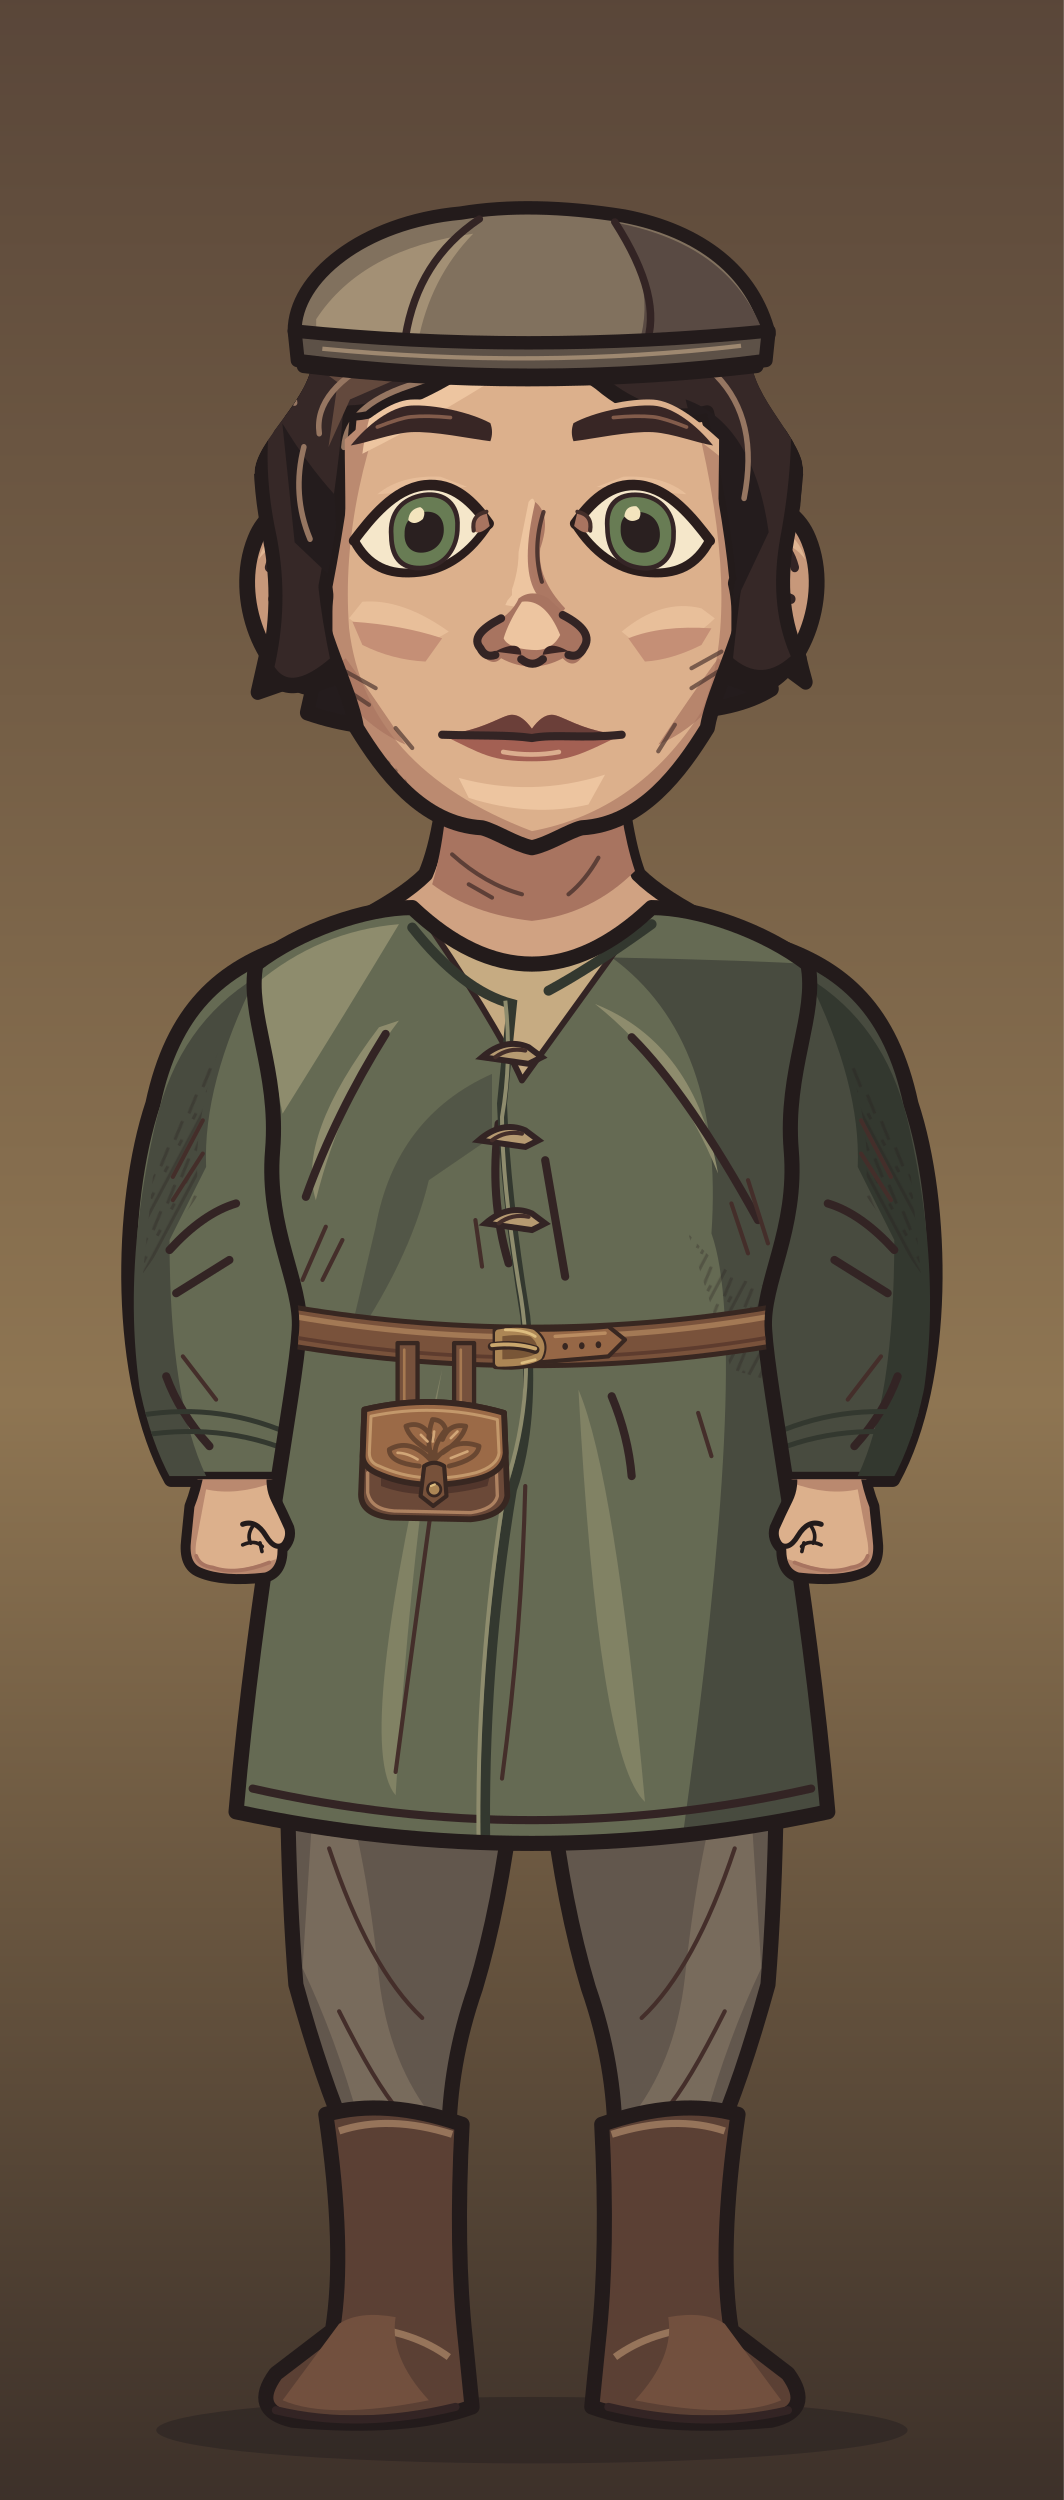
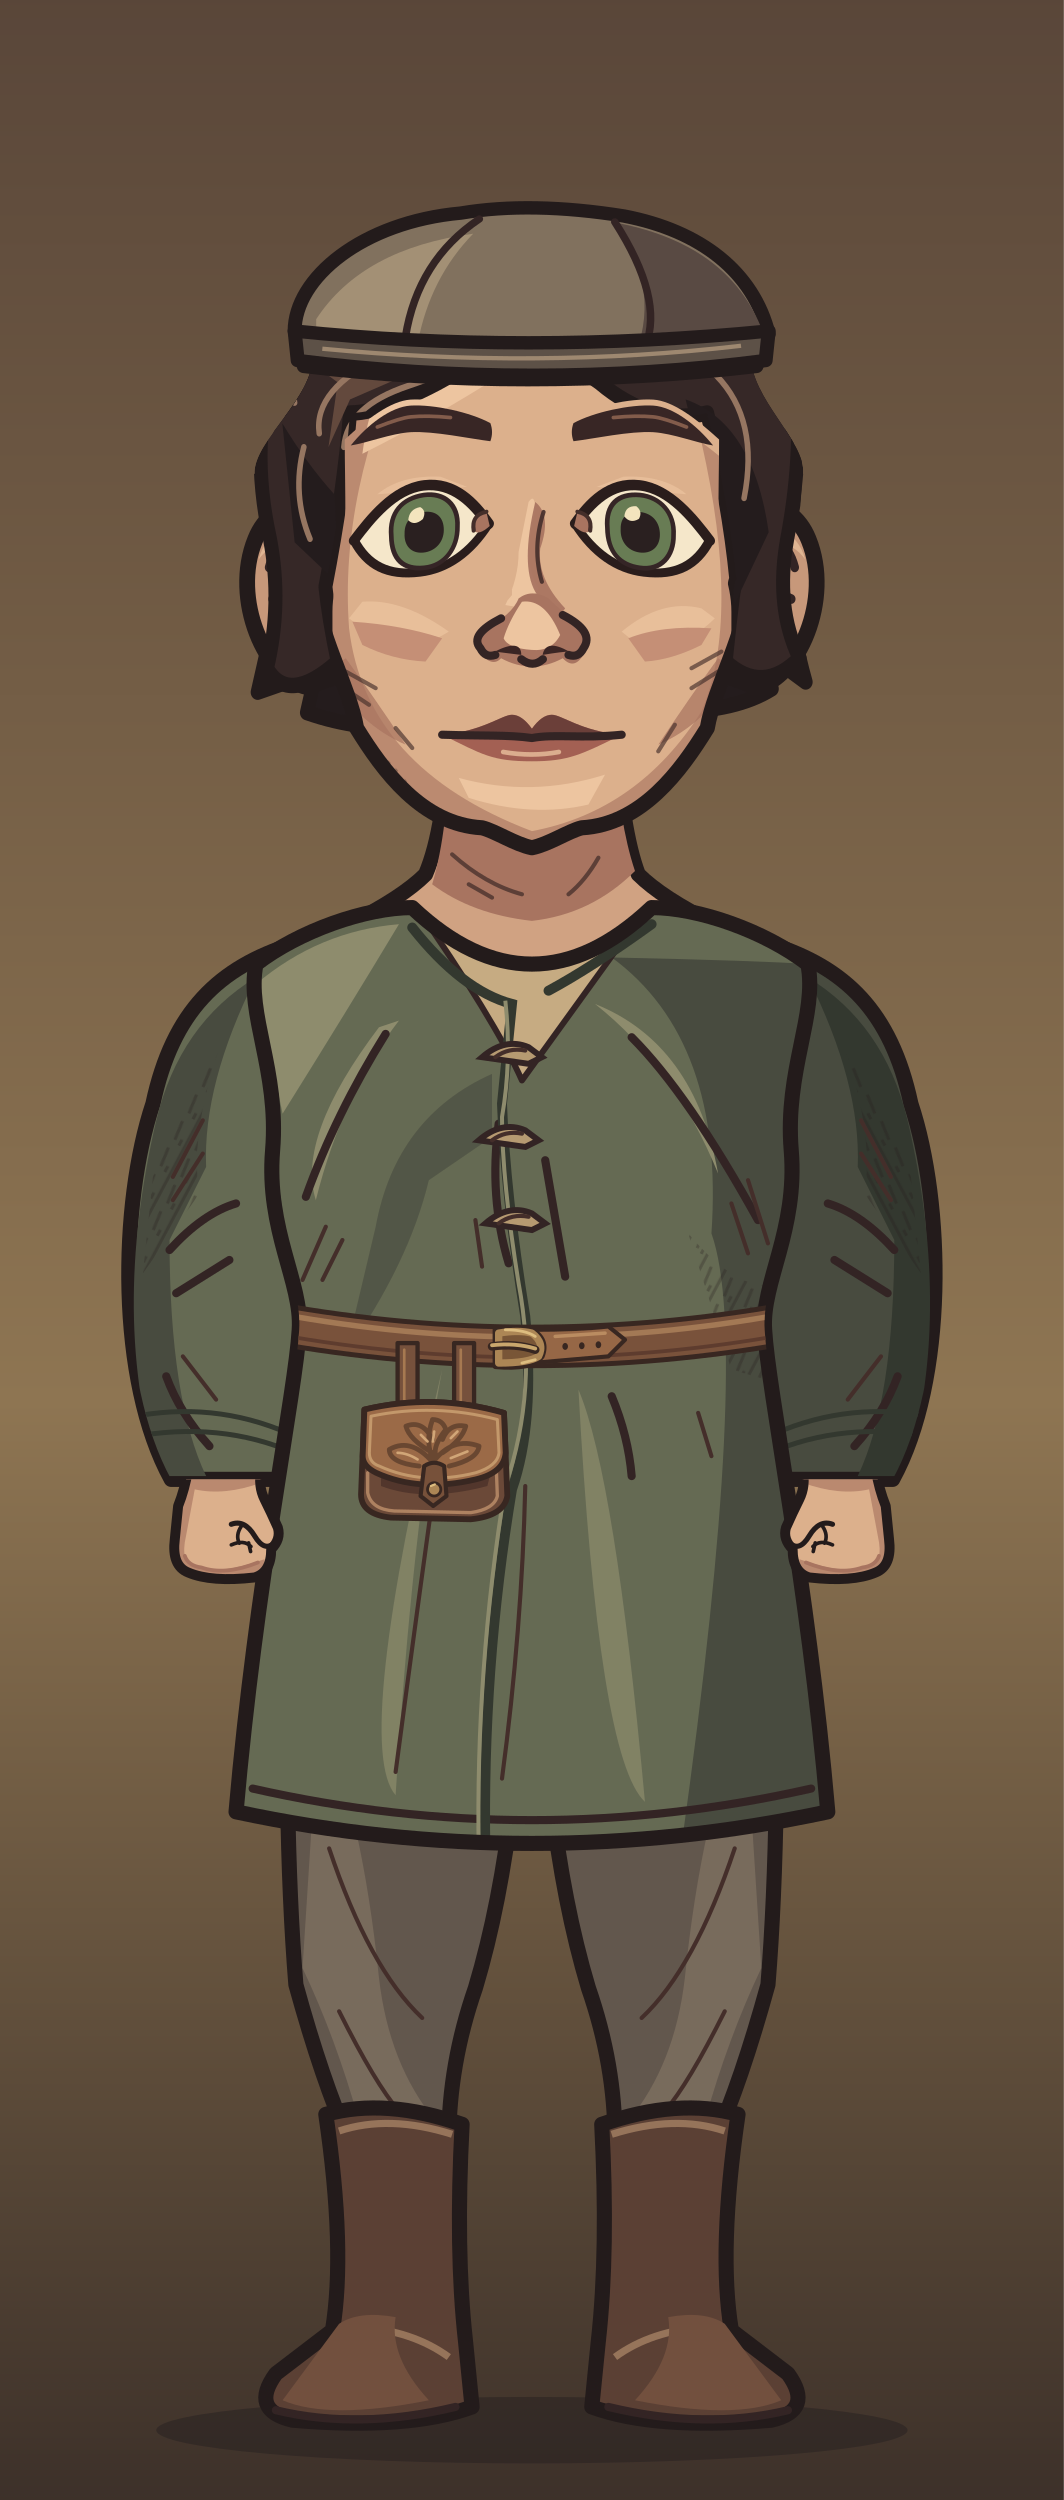
<svg xmlns="http://www.w3.org/2000/svg" xmlns:xlink="http://www.w3.org/1999/xlink" aria-labelledby="title" width="320" height="752" viewBox="0 0 320 752" role="img" data-belt="leather">
  <defs>
    <style>
      .edge {stroke:#231b1b;stroke-width:4.55;stroke-linecap:round;stroke-linejoin:round}
      .seam {fill:none;stroke:#332424;stroke-width:2.45;stroke-linecap:round;stroke-linejoin:round}
      .etch {fill:none;stroke:#442e2a;stroke-width:1.25;stroke-linecap:round}
      .hair-line {fill:none;stroke:#967661;stroke-width:1.45;stroke-linecap:round}
      .white {fill:#f5e7ca;stroke:#2a1d1c;stroke-width:2.65;stroke-linejoin:round}
      .label {fill:#efdfc1;font:600 20px Georgia,serif}
      .muted {fill:#b8aa96;font:13px 'Segoe UI',sans-serif}
      .section {fill:#dcbb8e;font:600 14px 'Segoe UI',sans-serif}
    </style>
    <linearGradient id="umber" x2="0" y2="1" gradientUnits="objectBoundingBox">
      <stop stop-color="#594639" />
      <stop offset=".56" stop-color="#8e7552" />
      <stop offset="1" stop-color="#3c3029" />
    </linearGradient>
    <linearGradient id="ash" x2="0" y2="1" gradientUnits="objectBoundingBox">
      <stop stop-color="#3b423d" />
      <stop offset=".56" stop-color="#7a7d67" />
      <stop offset="1" stop-color="#242b28" />
    </linearGradient>
    <linearGradient id="rose" x2="0" y2="1" gradientUnits="objectBoundingBox">
      <stop stop-color="#51404a" />
      <stop offset=".56" stop-color="#8a6972" />
      <stop offset="1" stop-color="#372c33" />
    </linearGradient>
    <pattern id="paper-grain" width="63" height="57" patternUnits="userSpaceOnUse">
      <path d="M1 16l2-1m21-4 5-2m16 7 6-1M12 32l3-1m16 11 4-1m20-14 4 1M4 51l5-1m41 0 9-2" fill="none" stroke="#231a1b" stroke-width=".85" opacity=".19" />
      <path d="M4 5l9-1m29 2 2-1M1 40l4-1m12 9 1-1m21-23 4-1m9 12 5-2" fill="none" stroke="#f0dbb5" stroke-width=".85" opacity=".23" />
      <path d="M16 19h.6m13-3h.7m28 6h.7m-39 15h.6m23 4h.6m-12 11h.7m29-39h.7" fill="none" stroke="#21191a" stroke-width="1.2" opacity=".28" stroke-linecap="round" />
    </pattern>
    <pattern id="ink-lines" width="7" height="9" patternUnits="userSpaceOnUse" patternTransform="rotate(28)">
      <path d="M1 -2V10m2.8-8 .6 6m1.9-1v5" stroke="#271d1d" stroke-width=".95" fill="none" opacity=".65" />
    </pattern>
    <radialGradient id="vignette" cx=".5" cy=".39" r=".72">
      <stop offset=".47" stop-color="#20191c" stop-opacity="0" />
      <stop offset="1" stop-color="#20191c" stop-opacity=".48" />
    </radialGradient>
    <g id="firs" fill="currentColor">
      <path d="M10 439Q15 379 12 300L9 220 15 146 15 54 19 80 21 147 28 230 25 326 29 439Z" />
      <path d="M17 169Q27 174 45 174L57 169 49 179 27 187 17 185                M18 194Q29 196 52 192L63 183 56 194 26 205 16 207                M15 225Q46 230 67 218L77 206 71 223 42 238 18 241                M17 252Q48 255 78 245L91 230 84 249 52 266 20 269                M14 282Q40 281 71 278L88 261 84 281 57 291 19 298                M19 312Q43 316 69 310L88 299 84 310 58 322 22 325" />
      <path d="M6 312 0 315V284L11 285M0 266 13 270V250L0 249M0 220 15 221 15 206 0 202                M0 180 16 181V167L0 165M0 141 15 150V138L0 133M0 112 17 127V118L0 104" />
      <path d="M64 440Q55 380 58 324L59 258 63 217 68 222 65 266 68 328 76 440Z                M63 291Q78 294 89 282L100 267 96 283 81 301 62 307                M63 323Q80 323 106 304L98 321 68 339                M63 316Q44 306 37 293L41 307 64 329Z" />
    </g>
    <g id="brambles" fill="none" stroke="currentColor" stroke-linecap="round" stroke-linejoin="round">
      <path stroke-width="3.8" d="M9 440Q13 401 21 380T26 333m-8 57Q39 375 43 352m-28 46Q6 377 0 376M41 440Q41 402 63 385m-20 44q26-6 39-30" />
      <path stroke-width="2" d="M23 364l14-13m-12 4-7-15m20 29 17-4m-15-1 1-11m13 49 2-17m2 14 18-5m-34 32q-12-10-17-10" />
    </g>
    <g id="night-scratches" fill="none" stroke="currentColor" stroke-width="1.2" stroke-linecap="round">
      <path d="M16 113q32-11 54-8m-30 9 16-3m184-40q19-4 44 1m-11 7 19 4                M24 335q33-3 68-16m-44 16 26-4m164-9q31 5 60-3m-39 8 38-3                M27 391q22-6 52-5m168 14q28-8 57-8m-40 11 24-4                M55 178l18-6m177 36 17 3m-12-4 17-1" />
    </g>
    <g id="shirt-setting">
      <rect width="320" height="440" fill="url(#umber)" />
      <path d="M50 217q24 8 64 1l-15 7-56 6m176-90q39-13 70-5l-26 4 28 2-64 6" fill="#856c54" opacity=".5" />
      <use xlink:href="#firs" style="color:#342827" opacity=".52" transform="translate(-26 8)" />
      <use xlink:href="#firs" style="color:#413128" opacity=".58" transform="translate(340 101) scale(-1 .81)" />
      <use xlink:href="#night-scratches" style="color:#dfbb87" opacity=".28" />
      <use xlink:href="#brambles" style="color:#291f22" opacity=".71" />
      <rect width="320" height="440" fill="url(#vignette)" />
      <rect width="320" height="440" fill="url(#paper-grain)" />
    </g>
    <g id="armor-setting">
      <rect width="320" height="440" fill="url(#ash)" />
      <path d="M42 173q49-4 68 3l-43 6 25 3-49 4m151 35q47 10 104-6l-26 14-62 8Z" fill="#707764" opacity=".48" />
      <use xlink:href="#firs" style="color:#27312c" opacity=".64" transform="translate(-36 30)" />
      <use xlink:href="#firs" style="color:#303833" opacity=".75" transform="translate(324 45) scale(-.86 1.03)" />
      <use xlink:href="#brambles" style="color:#252a27" opacity=".62" transform="translate(319 10) scale(-1 1)" />
      <use xlink:href="#night-scratches" style="color:#d8d8a9" opacity=".28" transform="translate(-2 21)" />
      <rect width="320" height="440" fill="url(#vignette)" />
      <rect width="320" height="440" fill="url(#paper-grain)" />
    </g>
    <g id="woman-setting">
      <rect width="320" height="440" fill="url(#rose)" />
      <path d="M44 235q40-4 76-1l-20 6-36 2 19 3-44 5m183-50q35 3 60-3l-24 9-31 2" fill="#775d65" opacity=".6" />
      <use xlink:href="#firs" style="color:#3b2b34" opacity=".58" transform="translate(-20 84) scale(.86 .91)" />
      <use xlink:href="#firs" style="color:#3d2e39" opacity=".68" transform="translate(327 54) scale(-.85 .98)" />
      <path d="M300 440q-2-82-6-173l-9-103 7-35 12 42 9 98 7 171Z                M294 195q-10-18-25-24l-15-1 13-4 11 2 18 15                M285 162q-13-22-34-27l-7 4 7-11 17 4 20 17                M303 242q-18-23-36-27l-13 3 15-9 11 2 21 15" fill="#3a2b33" opacity=".64" />
      <use xlink:href="#brambles" style="color:#2d2229" opacity=".8" transform="translate(12 6)" />
      <use xlink:href="#night-scratches" style="color:#e1b8a8" opacity=".28" transform="translate(0 7)" />
      <rect width="320" height="440" fill="url(#vignette)" />
      <rect width="320" height="440" fill="url(#paper-grain)" />
    </g>
    <pattern id="mail-rings" width="14" height="13" patternUnits="userSpaceOnUse" patternTransform="rotate(-7)">
      <path d="M-1 2q3-3 6 0 1 3-2 5Q0 8-1 5M6 2q3-3 6 0 1 3-2 5Q7 8 6 5M3 8q3-3 6 0 1 3-2 5-3 1-4-2M10 8q3-3 6 0" fill="none" stroke="#2d2c28" stroke-width="1.6" stroke-linecap="round" />
      <path d="M-.5 4q1.5-2 3-1m5 1q1.4-2 3-1M4 10q1.5-2 3-1m4 1q1.4-2 3-1" fill="none" stroke="#9a9b87" stroke-width="1.12" opacity=".78" stroke-linecap="round" />
    </pattern>
    <pattern id="armor-plates" width="47" height="24" patternUnits="userSpaceOnUse" patternTransform="translate(4 4) rotate(2)">
      <path d="M1 0l21 .7 1 18-3 3-17-1-1-4Zm24 1 19-1 2 15-3 7-19-2Z" fill="#85867a" stroke="#352e2a" stroke-width="1.75" stroke-linejoin="round" />
      <path d="M2 2l18 .2-.2 4L5 7 4 17Zm24 0 16-1 1 4-14 2-3 10Z" fill="#a9a58d" />
      <path d="M19 4l4 14-3 3-16-1 13-4Zm22 2 4 10-2 5-17-1 13-4Z" fill="#62655f" />
      <path d="M7 7l1-.5m6 12 3-2m16-7 5-1m-7 5 4-2" fill="none" stroke="#d0c0a0" stroke-width=".9" opacity=".76" />
      <path d="M6 12q2-2 2.7 1-1 2.2-2.7.5Zm12 1q1.8-2 2.4.6-1 2.6-2.5.8Zm11 1q1-2.2 2.8-1-.2 2.9-2.8 2.1Zm12-2q2.2-1.4 2.3.8-1 2.3-2.3.5Z" fill="#3c342d" />
    </pattern>
    <clipPath id="portrait-frame">
      <rect width="320" height="752" />
    </clipPath>
    <clipPath id="headgear-hair-back-reveal">
      <path d="M94.221 106.5H225.779C225.779 120.18 242.339 132.42 241.597 142.5H320V440H0V142.5H76.554C76.221 132.42 94.221 120.18 94.221 106.5Z" />
    </clipPath>
    <clipPath id="wardrobe-torso-mask">
      <path d="M124 273 C110 273 90 280 77 290 C74 305 84 322 82 346 C80 370 91 386 90 400 C89 418 77 476 71 545 Q160 564 249 545 C243 476 231 418 230 400 C229 386 240 370 238 346 C236 322 246 305 243 290 C230 280 210 273 196 273 Q160 307 124 273Z" />
    </clipPath>
    <clipPath id="wardrobe-sleeve-mask">
      <path d="M88 284C66 291 52 304 46 332C36 362 35 415 51.5 445H90.5Q111 406 106 336Z" />
    </clipPath>
    <clipPath id="face-shape-clip">
      <path d="M 160 73 C 191 73 219 90 223 128 C 224 143 225 164 225 177 C 225 189 214.75 207 212.75 219 C 204.75 232 193 248 175 249 C 171 250 165 254 160 255 C 155 254 149 250 145 249 C 127 248 115.25 232 107.25 219 C 105.25 207 95 189 95 177 C 95 164 96 143 97 128 C 101 90 129 73 160 73 Z" />
    </clipPath>
    <clipPath id="face-features-eye-left">
      <path d="M-21 0 C-16 -6 -9 -14 0 -14 C9 -14 15 -7 19.5 0 C14 8 7 12 -1 12 C-11 12 -17 8 -21 0Z" />
    </clipPath>
    <clipPath id="face-features-eye-right">
      <path d="M-21 0 C-16 -6 -9 -14 0 -14 C9 -14 15 -7 19.5 0 C14 8 7 12 -1 12 C-11 12 -17 8 -21 0Z" />
    </clipPath>
    <clipPath id="face-features-nose-bridge">
      <path d="M154 144H167V179L172 185V187H149V185L154 179Z" />
    </clipPath>
    <clipPath id="headgear-hair-front-reveal">
      <path d="M94.221 106.5H225.779C225.779 120.18 242.339 132.42 241.597 142.5H320V440H0V142.5H76.554C76.221 132.42 94.221 120.18 94.221 106.5Z" />
    </clipPath>
    <mask id="hair-face-opening" maskUnits="userSpaceOnUse" x="0" y="0" width="320" height="440">
      <rect fill="white" x="0" y="0" width="320" height="440" />
      <g clip-path="url(#face-shape-clip)">
        <path d="M103.7 132.2C110.5 125.98 117.5 120.6 123.5 120.2C130.5 119.8 141.5 122.2 149 125.48Q160 133.48 171 125.48C178.5 122.2 189.5 119.8 196.5 120.2C202.5 120.6 209.5 125.98 216.3 132.2C216.3 141.2 216.1 143 216.1 160C216.1 169 220 175 220 184V300H100V184C100 175 103.9 169 103.9 160C103.9 143 103.7 141.2 103.7 132.2Z" fill="black" />
      </g>
    </mask>
    <clipPath id="hair-crown-clip">
      <path d="M97 198q-16 13-23 2 5-19 1-38-7-29 2-52 9-36 38-49 25-14 48-9 28-6 54 12 28 18 29 53 2 21-3 45-4 20 4 35-12 11-24 1Q226 172 226.5 174Q224 151 217 125Q199 129 182 116Q166 106 155 98Q142 112 118 121Q108 125 101 125Q99 148 93 176Q94 185 97 198Z" />
    </clipPath>
    <clipPath id="full-costume-hands-clip">
      <rect x="0" y="445" width="320" height="307" />
    </clipPath>
  </defs>
  <g data-part="full-costume">
    <rect width="320" height="752" fill="url(#umber)" />
    <ellipse cx="160" cy="731" rx="113" ry="10" fill="#261f20" opacity=".5" />
    <g>
      <path d="M87 469 L158 469 Q158 548 143 598 Q135 621 135 644 H105 Q97 626 89 597 Q85 548 87 469Z" fill="#62574d" class="edge" />
      <path d="M96 514 Q109 546 114 595 Q117 621 131 638 H108Q101 613 91 592Z" fill="#8c7c69" opacity=".53" />
      <path d="M99 556Q111 592 127 607 M102 605Q113 627 120 635" class="etch" />
      <g transform="translate(0 0)">
        <path d="M98 636Q116 631 139 639Q137 677 140 704L142 724Q123 731 88 728Q75 725 83 714L100 701Q104 677 98 636Z" fill="#5b4034" class="edge" />
        <path d="M102 641Q117 636 136 642M108 700Q124 701 135 709 M100 705Q104 710 117 715" fill="none" stroke="#96745a" stroke-width="2.15" />
        <path d="M102 699Q108 695 119 697Q117 709 129 722Q99 728 85 722Z" fill="#72503e" />
        <path d="M83 725Q108 731 137 724" class="seam" />
      </g>
    </g>
    <g transform="translate(320 0) scale(-1 1)">
      <path d="M87 469 L158 469 Q158 548 143 598 Q135 621 135 644 H105 Q97 626 89 597 Q85 548 87 469Z" fill="#62574d" class="edge" />
      <path d="M96 514 Q109 546 114 595 Q117 621 131 638 H108Q101 613 91 592Z" fill="#8c7c69" opacity=".53" />
      <path d="M99 556Q111 592 127 607 M102 605Q113 627 120 635" class="etch" />
      <g transform="translate(0 0)">
        <path d="M98 636Q116 631 139 639Q137 677 140 704L142 724Q123 731 88 728Q75 725 83 714L100 701Q104 677 98 636Z" fill="#5b4034" class="edge" />
        <path d="M102 641Q117 636 136 642M108 700Q124 701 135 709 M100 705Q104 710 117 715" fill="none" stroke="#96745a" stroke-width="2.15" />
        <path d="M102 699Q108 695 119 697Q117 709 129 722Q99 728 85 722Z" fill="#72503e" />
        <path d="M83 725Q108 731 137 724" class="seam" />
      </g>
    </g>
  </g>
  <g clip-path="url(#portrait-frame)">
    <g id="hair-back">
      <g clip-path="url(#headgear-hair-back-reveal)">
        <g transform="matrix(0.926 0 0 1.024 11.765 -3.765)">
          <path d="M104 96q-25 16-27 45-7 21 0 42l-6 24 19-6-3 12q35 11 69-6 59 12 82-1l-4-12 15 10q-9-29-4-52 4-39-23-58Z" fill="#241c1d" class="edge" />
        </g>
      </g>
    </g>
    <g data-part="neck">
      <g id="face-shape-neck">
        <path d="M 135 219 Q 134 249 128 263 Q 121 270 105 278 L 122 301 198 301 215 278 Q 199 270 192 263 Q 187 250 185 219 Z" fill="#d0a282" class="edge" />
        <path d="M 135 224 185 224 Q 186 247 191 262 Q 178 275 160 277 Q 142 275 130 266 Q 135 249 135 224 Z" fill="#a87460" />
        <path d="M 136 257 q 10 9 21 12 m -16 -3 7 4 m 32 -12 q -4 7 -9 11" class="etch" opacity=".75" />
      </g>
    </g>
    <g id="wardrobe-outfit-nw_nov_svita" data-outfit="nw_nov_svita">
      <path d="M88 284C66 291 52 304 46 332C36 362 35 415 51.5 445H90.5Q111 406 106 336Z" fill="#656a53" class="edge" data-part="sleeve-outline" data-side="left" />
      <g data-part="sleeve-left" clip-path="url(#wardrobe-sleeve-mask)">
        <path d="M47 337 Q54 308 77 294 Q61 326 62 351 L51 373 Q51 421 62 444 H48 Q33 397 47 337Z" fill="#484b3f" />
        <path d="M46 354 Q57 326 66 315 Q57 342 60 359 L43 383Z" fill="url(#ink-lines)" opacity=".44" />
        <path d="M51 376 q10 -11 20 -14 m-18 27 16 -10 M50 414 q4 11 13 21" class="seam" />
        <path d="M52 354 l9 -17 m-9 24 9 -14 m-6 61 10 13" class="etch" />
        <path d="M36 427 Q61 421 84 430 M36 433 Q63 427 86 436" fill="none" stroke="#33382f" stroke-width="1.5" />
      </g>
      <g transform="translate(320 0) scale(-1 1)">
        <path d="M88 284C66 291 52 304 46 332C36 362 35 415 51.5 445H90.5Q111 406 106 336Z" fill="#484b3f" class="edge" data-part="sleeve-outline" data-side="right" />
        <g data-part="sleeve-right" clip-path="url(#wardrobe-sleeve-mask)">
          <path d="M47 337 Q54 308 77 294 Q61 326 62 351 L51 373 Q51 421 62 444 H48 Q33 397 47 337Z" fill="#33382f" />
          <path d="M46 354 Q57 326 66 315 Q57 342 60 359 L43 383Z" fill="url(#ink-lines)" opacity=".44" />
          <path d="M51 376 q10 -11 20 -14 m-18 27 16 -10 M50 414 q4 11 13 21" class="seam" />
          <path d="M52 354 l9 -17 m-9 24 9 -14 m-6 61 10 13" class="etch" />
          <path d="M36 427 Q61 421 84 430 M36 433 Q63 427 86 436" fill="none" stroke="#33382f" stroke-width="1.5" />
        </g>
      </g>
      <path d="M124 273 C110 273 90 280 77 290 C74 305 84 322 82 346 C80 370 91 386 90 400 C89 418 77 476 71 545 Q160 564 249 545 C243 476 231 418 230 400 C229 386 240 370 238 346 C236 322 246 305 243 290 C230 280 210 273 196 273 Q160 307 124 273Z" fill="#656a53" />
      <g data-part="torso" clip-path="url(#wardrobe-torso-mask)">
        <path d="M77 296 Q96 280 120 278 Q105 303 85 335Z" fill="#8e8c6d" />
        <path d="M184 288 Q230 289 243 290 L254 555 H205 Q226 405 214 371 Q218 313 184 288Z" fill="#484b3f" />
        <path d="M78 344 Q88 359 84 381 L69 402 L61 359Z" fill="#484b3f" />
        <path d="M207 371 Q223 390 235 386 L234 416 L220 412Z" fill="url(#ink-lines)" opacity=".42" />
        <path d="M120 307 Q103 329 95 361 Q89 342 114 309Z M179 302 Q209 314 216 353 Q203 321 179 302Z" fill="#8e8c6d" />
        <path d="M133 412Q124 460 119 540Q106 525 133 412Z M174 418Q185 444 194 542Q180 529 174 418Z" fill="#8e8c6d" opacity=".68" />
        <path d="M134 423Q126 480 119 533 M158 447Q157 490 151 535" class="etch" />
        <path d="M76 538Q160 557 244 538" class="seam" />
        <path d="M116 311 Q101 335 92 360 M190 312 Q207 329 228 367 M150 338 q-3 22 3 42 m11 -31 6 35 M184 420q5 12 6 24" class="seam" />
        <path d="M98 369 l-7 16 m12 -12 -6 12 M225 355 l6 19 m-11 -12 5 15 M143 367 l2 14 m65 44 4 13" class="etch" />
        <path d="M124 271 Q160 295 196 271 L157 325 Q149 307 124 271 Z" fill="#c6ab82" stroke="#332424" stroke-width="1.8" stroke-linejoin="round" />
        <path d="M124 279 Q139 298 154 302 L151 332 Q152 359 158 396 Q161 428 154 448 Q145 502 146 557 M196 278 Q178 291 165 298" fill="none" stroke="#33382f" stroke-width="3" stroke-linecap="round" />
        <path d="M152 301 Q154 319 151 336 Q151 355 156 386 Q162 418 152 447 Q143 502 144 557" fill="none" stroke="#8e8c6d" stroke-width="1.2" />
        <path d="M148 323 Q119 336 113 369 L104 407 Q123 380 129 355 L148 342 Z" fill="#484b3f" opacity=".63" />
        <path d="M145 318 q7 -6 14 -3 l4 3 -4 2z" fill="#b69a71" stroke="#332424" stroke-width="1.8" />
        <path d="M149 318 q4 -3 9 -2" class="etch" />
        <path d="M144 343 q7 -6 14 -3 l4 3 -4 2z" fill="#b69a71" stroke="#332424" stroke-width="1.8" />
        <path d="M148 343 q4 -3 9 -2" class="etch" />
        <path d="M146 368 q7 -6 14 -3 l4 3 -4 2z" fill="#b69a71" stroke="#332424" stroke-width="1.8" />
        <path d="M150 368 q4 -3 9 -2" class="etch" />
      </g>
      <path d="M124 273 C110 273 90 280 77 290 C74 305 84 322 82 346 C80 370 91 386 90 400 C89 418 77 476 71 545 Q160 564 249 545 C243 476 231 418 230 400 C229 386 240 370 238 346 C236 322 246 305 243 290 C230 280 210 273 196 273 Q160 307 124 273Z" fill="none" class="edge" />
    </g>
    <g id="face-shape">
      <g id="face-shape-ears">
        <g transform="translate(105 179) scale(-1.046 1.19)">
          <path d="M -4 -15 C 7 -26 22 -25 27 -14 C 34 1 24 21 12 23 L -4 18 Z" fill="#c7987a" class="edge" />
          <path d="M 7 -15 C 16 -20 24 -16 26 -9 C 22 -14 16 -14 13 -11 L 10 -1 Z" fill="#edc5a0" opacity=".66" />
          <path d="M 23 -7 Q 20 -17 10 -11 L 7 2 M 22 1 Q 15 -2 11 6" class="seam" />
        </g>
        <g transform="translate(215 179) scale(1.046 1.19)">
          <path d="M -4 -15 C 7 -26 22 -25 27 -14 C 34 1 24 21 12 23 L -4 18 Z" fill="#c7987a" class="edge" />
          <path d="M 7 -15 C 16 -20 24 -16 26 -9 C 22 -14 16 -14 13 -11 L 10 -1 Z" fill="#edc5a0" opacity=".66" />
          <path d="M 23 -7 Q 20 -17 10 -11 L 7 2 M 22 1 Q 15 -2 11 6" class="seam" />
        </g>
      </g>
      <path d="M 160 73 C 191 73 219 90 223 128 C 224 143 225 164 225 177 C 225 189 214.75 207 212.75 219 C 204.75 232 193 248 175 249 C 171 250 165 254 160 255 C 155 254 149 250 145 249 C 127 248 115.25 232 107.25 219 C 105.25 207 95 189 95 177 C 95 164 96 143 97 128 C 101 90 129 73 160 73 Z" fill="#dcb08c" />
      <g clip-path="url(#face-shape-clip)">
        <path d="M 70 141 Q 104 91 123 103 Q 102 148 105 189 Q 110 231 160 250 Q 192 244 211 214 Q 223 186 211 133 Q 235 151 250 174 L 250 265 70 265 Z" fill="#bb8a70" />
        <path d="M 109 136.5 Q 114 99 142 98 Q 173 89 195 107 Q 174 98 152 112 Q 130 126 109 136.5 Z" fill="#edc5a0" />
        <g transform="translate(160 0) scale(-1 1)">
          <path d="M 25 190 Q 39 180 51 181 L 55 186 Q 45 194 32 194 Z" fill="#edc5a0" opacity=".72" />
          <path d="M 27 192 Q 39 188 54 187 L 51 194 Q 42 198.5 32 199 Z" fill="#c58f76" />
          <path d="M 56 198 Q 48 209 38 224 Q 52 218 62 202 Z" fill="#a87460" opacity=".73" />
        </g>
        <g transform="translate(160 0) scale(1 1)">
          <path d="M 27 190 Q 39 180 51 183 L 55 186 Q 45 196 32 194 Z" fill="#edc5a0" opacity=".72" />
          <path d="M 29 192 Q 39 188 54 189 L 51 194 Q 42 198.5 34 199 Z" fill="#c58f76" />
          <path d="M 56 198 Q 48 209 38 224 Q 52 218 62 202 Z" fill="#a87460" opacity=".73" />
        </g>
        <path d="M 92 183 Q 99 211 120 232 L 132 247 119 248 Q 98 234 85 212 Z M 229 184 Q 224 217 203 241 L 193 250 209 247 Q 230 233 240 211 Z" fill="url(#ink-lines)" opacity=".42" />
        <path d="M 138 234 Q 160 240 182 233 L 177 242 Q 160 246 141 240 Z" fill="#edc5a0" />
        <path d="M 104 202 l 9 5 m -8 1 6 4 m 97 -11 9 -5 m -9 11 8 -5 m -97 17 5 6 m 74 1 5 -8" class="etch" opacity=".65" />
      </g>
      <path d="M 160 73 C 191 73 219 90 223 128 C 224 143 225 164 225 177 C 225 189 214.75 207 212.75 219 C 204.75 232 193 248 175 249 C 171 250 165 254 160 255 C 155 254 149 250 145 249 C 127 248 115.25 232 107.25 219 C 105.25 207 95 189 95 177 C 95 164 96 143 97 128 C 101 90 129 73 160 73 Z" fill="none" class="edge" />
    </g>
    <g clip-path="url(#face-shape-clip)">
      <g data-part="eyes">
        <g transform="matrix(1 -0.12 0 1 127.5 160)">
          <path d="M-14 -13 Q-7 -18 5 -16 L13 -12" fill="#edc5a0" opacity=".65" />
          <path d="M-21 0 C-16 -6 -9 -14 0 -14 C9 -14 15 -7 19.5 0 C14 8 7 12 -1 12 C-11 12 -17 8 -21 0Z" class="white" />
          <g clip-path="url(#face-features-eye-left)">
            <g transform="translate(0 0) scale(1 1)">
              <path d="M-9.8 0 C-10.4 -7 -6.6 -10.9 0 -11.1 C6.1 -11.2 10.5 -7 10.1 -.3 C10.2 5.9 6.4 11 0 10.8 C-6.1 10.7 -9.7 7.2 -9.8 0Z" fill="#687c54" stroke="#352526" stroke-width="1.4" />
              <path d="M-5.8 -.2C-5.9-3.8-3.5-6 .1-6 3.8-6 6-3.6 6 .1 6 3.9 3.3 6.3-.2 6.2-3.9 6.1-6 3.3-5.8-.2Z" fill="#2a2020" />
              <path d="M-4.7-4.1Q-4.4-7.4-1.1-7.6 .9-6.3-.3-3.9-2.9-2-4.7-4.1Z" fill="#f3e4bd" />
            </g>
          </g>
          <path d="M-21 0 C-16 -6 -9 -14 0 -14 C9 -14 15 -7 19.5 0" fill="none" stroke="#2a1d1c" stroke-width="3.15" stroke-linecap="round" />
          <path d="M18.8 -3.8 Q14.2 -3.4 15 1.4 Q16.5 3.2 19.8 .6Z" fill="#a87460" />
          <path d="M18.8 -3.8 Q14.2 -3.4 15 1.4" class="etch" />
        </g>
        <g transform="matrix(-1 -0.12 0 1 192.5 160)">
          <path d="M-14 -13 Q-7 -18 5 -16 L13 -12" fill="#edc5a0" opacity=".65" />
          <path d="M-21 0 C-16 -6 -9 -14 0 -14 C9 -14 15 -7 19.5 0 C14 8 7 12 -1 12 C-11 12 -17 8 -21 0Z" class="white" />
          <g clip-path="url(#face-features-eye-right)">
            <g transform="translate(0 0) scale(-1 1)">
              <path d="M-9.8 0 C-10.4 -7 -6.6 -10.9 0 -11.1 C6.1 -11.2 10.5 -7 10.1 -.3 C10.2 5.9 6.4 11 0 10.8 C-6.1 10.7 -9.7 7.2 -9.8 0Z" fill="#687c54" stroke="#352526" stroke-width="1.4" />
              <path d="M-5.8 -.2C-5.9-3.8-3.5-6 .1-6 3.8-6 6-3.6 6 .1 6 3.9 3.3 6.3-.2 6.2-3.9 6.1-6 3.3-5.8-.2Z" fill="#2a2020" />
              <path d="M-4.7-4.1Q-4.4-7.4-1.1-7.6 .9-6.3-.3-3.9-2.9-2-4.7-4.1Z" fill="#f3e4bd" />
            </g>
          </g>
          <path d="M-21 0 C-16 -6 -9 -14 0 -14 C9 -14 15 -7 19.5 0" fill="none" stroke="#2a1d1c" stroke-width="3.15" stroke-linecap="round" />
          <path d="M18.8 -3.8 Q14.2 -3.4 15 1.4 Q16.5 3.2 19.8 .6Z" fill="#a87460" />
          <path d="M18.8 -3.8 Q14.2 -3.4 15 1.4" class="etch" />
        </g>
      </g>
      <g data-part="brows">
        <g transform="matrix(1 0 0 1 127.5 131)">
          <path d="M-22 3 C-17 -3.22 -10 -8.6 -4 -9 C3 -9.4 14 -7 20 -3.72 Q21 -1 20 1.72 C14 1 3 -1.4 -4 -1 C-10 -0.6 -17 2.22 -22 3Z" fill="#382625" />
          <path d="M-14 -2.55 Q-7 -5.3 -4 -5.6 Q1 -6.1 8 -5.4" fill="none" stroke="#835c4b" stroke-width="1.1" stroke-linecap="round" />
        </g>
        <g transform="matrix(-1 0 0 1 192.5 131)">
          <path d="M-22 3 C-17 -3.22 -10 -8.6 -4 -9 C3 -9.4 14 -7 20 -3.72 Q21 -1 20 1.72 C14 1 3 -1.4 -4 -1 C-10 -0.6 -17 2.22 -22 3Z" fill="#382625" />
          <path d="M-14 -2.55 Q-7 -5.3 -4 -5.6 Q1 -6.1 8 -5.4" fill="none" stroke="#835c4b" stroke-width="1.1" stroke-linecap="round" />
        </g>
      </g>
      <g data-part="nose">
        <g clip-path="url(#face-features-nose-bridge)">
          <path d="M159 151 Q161 148 161 154 Q157 169 162 177 L158 183 152 182 Q156 174 156 166Z" fill="#edc5a0" />
          <path d="M161 151 Q166 155 162.5 165 Q161.5 174 170 183 L167 187 161 178 Q156.5 170 161 151Z" fill="#a87460" opacity=".93" />
          <path d="M163.5 154 Q160 165 163 175" class="etch" opacity=".9" />
        </g>
        <path d="M156 180 Q160 177 165 180 C167 182 169.28 184 174 188 Q178 192 176 196 Q173 202 169.28 198 Q160 203 150.72 198 Q148 201 144 196 Q142 192 146 189 Q154 185 156 180Z" fill="#a87460" />
        <path d="M157 181 Q164 180 168.5 191 Q165.95 196 160 195.5 Q152.775 195 151.5 192 Q153 187 157 181Z" fill="#edc5a0" />
        <path d="M150.72 186 Q141 191 144.5 195 Q146 198 149 197 M169.28 185 Q179 190 175.5 195 Q174 198 171 197" class="seam" />
        <path d="M148.8 196 q8 -4 8 1 q-8 -1 -8 -1Z M163.2 197 q1 -5 8 -1 q-2 0 -8 1Z" fill="#3b2524" />
        <path d="M156.8 198.3 Q160.25 201 163.3 198.3" class="seam" />
      </g>
      <g data-part="mouth">
        <path d="M133 221 C145.15 220 151 215 154 215 Q157 215 160 219.2 Q163 215 166 215 C169 215 174.85 220 187 221 C174.85 227 171 229 160 229 C148 229 145.15 227 133 221Z" fill="#a36053" />
        <path d="M133 221 C145.15 220 151 215 154 215 Q157 215 160 219.2 Q163 215 166 215 C169 215 174.85 220 187 221 C174.85 222.25 167 220.7 160 222 C153 221 145.15 221.4 133 221Z" fill="#56322f" opacity=".72" />
        <path d="M133 221 C145.15 221.4 153 221 160 222 C167 220.7 174.85 222.25 187 221" class="seam" />
        <path d="M151.36 226.2 Q160 227.7 168.1 226.2" fill="none" stroke="#edc5a0" stroke-width="1.4" stroke-linecap="round" opacity=".76" />
      </g>
    </g>
    <g id="hair-front">
      <g clip-path="url(#headgear-hair-front-reveal)">
        <g mask="url(#hair-face-opening)">
          <g transform="matrix(0.926 0 0 1.024 11.765 -3.765)">
            <path d="M97 198q-16 13-23 2 5-19 1-38-7-29 2-52 9-36 38-49 25-14 48-9 28-6 54 12 28 18 29 53 2 21-3 45-4 20 4 35-12 11-24 1Q226 172 226.5 174Q224 151 217 125Q199 129 182 116Q166 106 155 98Q142 112 118 121Q108 125 101 125Q99 148 93 176Q94 185 97 198Z" fill="#362827" class="edge" />
            <g clip-path="url(#hair-crown-clip)">
              <path d="M91 112q6-26 41-35 19-3 37-2 15-4 25-16-6 21-26 26-13 15-39 25l-28 11-7 14 3-19Zm76-20q22-1 37-12-3 9-9 12 13 4 21 14-25-5-38-11Z" fill="#63493d" />
              <path d="M79 128q8 12 17 21l1 26-14-12Zm123-38 26-13 13 25Z M210 121q22 7 27 39l-11 21Z" fill="#241c1d" />
              <path d="M83 122q-3-14 18-24t25-16q10-10 31-9t40-12M91 131q-2-13 21-23 17-7 26-18 10-10 29-6t41-9M99 135q1-12 21-18t27-14q12-10 32-10 17-1 38-11M184 106q22-5 36 8t9 36M86 135q-4 14 2 27" fill="none" stroke="#967661" stroke-width="1.8" stroke-linecap="round" stroke-linejoin="round" />
            </g>
          </g>
        </g>
      </g>
    </g>
    <g id="headgear-nw_nov_round_cap">
      <g transform="matrix(0.926 0 0 0.887 11.765 6.438)">
        <path d="M83 105C83 87 105 68 137 65Q160 61 190 66C215 71 232 85 237 106L233 117 Q158 126 86 117Z" fill="#81715e" class="edge" />
        <path d="M90 101Q105 77 141 72 Q127 87 123 109L90 112Z" fill="#a39075" />
        <path d="M186 68 Q224 75 235 105L221 114 194 112Q202 89 186 68Z" fill="#594a43" />
        <path d="M119 107Q123 81 143 67M197 110Q203 94 187 68" class="seam" />
        <path d="M83 105Q158 113 237 105L236 115Q161 125 84 115Z" fill="#5d5147" class="edge" />
        <path d="M92 111Q162 118 228 110" fill="none" stroke="#9e8870" stroke-width="1.45" />
      </g>
    </g>
  </g>
  <g data-part="waist-accessories">
    <g data-part="belt" data-style="leather" clip-path="url(#wardrobe-torso-mask)" data-material-slot="belt">
      <path d="M82 398Q160 412 238 398" fill="none" stroke="#382721" stroke-width="13.1" stroke-linecap="round" stroke-linejoin="round" data-material-surface="fixed" />
      <path d="M82 398Q160 412 238 398" fill="none" stroke="#79523b" stroke-width="10.1" stroke-linecap="round" stroke-linejoin="round" data-material-surface="base" />
      <path d="M84 395.2Q160 409.2 236 395.2" fill="none" stroke="#a37955" stroke-width="1.65" stroke-linecap="round" stroke-linejoin="round" data-material-surface="light" />
      <path d="M83 401.3Q160 415.3 237 401.3" fill="none" stroke="#5e3c2e" stroke-width="1.15" stroke-linecap="round" stroke-linejoin="round" data-material-surface="shade" />
      <path d="M160 400Q174 400 183 399l5 4-5 5-23 2Z" fill="#966746" stroke="#382721" stroke-width="1.25" stroke-linecap="round" stroke-linejoin="round" data-material-surface="base" />
      <path d="M167 402l15-1" fill="none" stroke="#ba8c61" stroke-width="1.05" stroke-linecap="round" stroke-linejoin="round" data-material-surface="light" />
      <ellipse cx="170" cy="405" rx="0.85" ry="1.05" fill="#382721" data-material-surface="fixed" />
      <ellipse cx="175" cy="404.8" rx="0.85" ry="1.05" fill="#382721" data-material-surface="fixed" />
      <ellipse cx="180" cy="404.5" rx="0.85" ry="1.05" fill="#382721" data-material-surface="fixed" />
      <g transform="translate(156 405) scale(1)">
        <path d="M-7 -5Q-1 -6 4 -5Q9 -2 7 3Q4 7 -7 6Z" fill="#795637" stroke="#382721" stroke-width="1.65" stroke-linecap="round" stroke-linejoin="round" data-material-surface="fixed" />
        <path d="M-6 -4Q0 -5 4 -4Q8 -1 6 3Q3 5 -6 5Z" fill="none" stroke="#ac8655" stroke-width="2.2" stroke-linecap="round" stroke-linejoin="round" data-material-surface="fixed" />
        <path d="M-4 -5Q2 -5 5 -3M5 4l-4 1" fill="none" stroke="#ddbd80" stroke-width="0.85" stroke-linecap="round" stroke-linejoin="round" data-material-surface="fixed" />
        <path d="M-8 0q7 -1 13 1" fill="none" stroke="#382721" stroke-width="2.55" stroke-linecap="round" stroke-linejoin="round" data-material-surface="fixed" />
        <path d="M-8 -.35q7 -.8 13 1" fill="none" stroke="#c9a76d" stroke-width="1.15" stroke-linecap="round" stroke-linejoin="round" data-material-surface="fixed" />
      </g>
    </g>
    <g data-part="belt-pouch" data-style="novgorod_flap" data-material-slot="belt_pouch" transform="translate(130.6 404)">
      <path d="M-11 0h6v23h-6ZM6 0h6v23H6Z" fill="#76513c" stroke="#382721" stroke-width="1.3" stroke-linecap="round" stroke-linejoin="round" data-material-surface="base" />
      <path d="M-9 2v16M8 2v16" fill="none" stroke="#a67951" stroke-width="0.8" stroke-linecap="round" stroke-linejoin="round" data-material-surface="light" />
      <path d="M-21 20q21-5 42 1l1 25q-1 6-11 7l-24-.5q-9-1-9-7Z" fill="#6b4938" stroke="#382721" stroke-width="1.75" stroke-linecap="round" stroke-linejoin="round" data-material-surface="shade" />
      <path d="M-20 39v6q1 5 8 5.5l23 .5q7-1 8-5l-.3-8" fill="none" stroke="#ae8261" stroke-width="1" stroke-linecap="round" stroke-linejoin="round" data-material-surface="light" />
      <path d="M-16 40q15 6 33-1l-1 4q-19 5-32 0Z" fill="#52362c" data-material-surface="shade" />
      <path d="M-21 20q21-5 42 1l.5 12q-.5 6-9 8-17 4-30-2-4-2-4-5Z" fill="#9b6a47" stroke="#382721" stroke-width="1.75" stroke-linecap="round" stroke-linejoin="round" data-material-surface="base" />
      <path d="M-19 22q19-4 38 1l.5 10q-.5 4-7 6-16 4-29-2-3-1-3-4Z" fill="none" stroke="#c3986b" stroke-width="0.9" stroke-linecap="round" stroke-linejoin="round" data-material-surface="light" />
      <path d="M0 36q-3-6-.5-13 3 0 4 3-4 5-3 8m0 3q-7-9-14-5 0 4 9 5m4-1q6-8 14-5-.4 4-9 6m-5-4q-7-4-8-8 5-2 8 4m3 4q6-4 7-8-5-1-7 4" fill="none" stroke="#694731" stroke-width="1.45" stroke-linecap="round" stroke-linejoin="round" data-material-surface="shade" />
      <path d="M-11 33q3 .1 6 2m10-.4 5-2m-14-5 2 2m7-1 2-2m-7 0-.4 3" fill="none" stroke="#d1a677" stroke-width="0.8" stroke-linecap="round" stroke-linejoin="round" data-material-surface="light" />
      <path d="M-3 37q3-2 6 0l.7 9-4 3-3.8-3Z" fill="#77513a" stroke="#382721" stroke-width="1.25" stroke-linecap="round" stroke-linejoin="round" data-material-surface="base" />
      <circle cx="0" cy="44" r="2" fill="#ac8655" stroke="#382721" stroke-width="0.85" data-material-surface="fixed" />
      <path d="M-1 43l1.2-.5" fill="none" stroke="#ddbd80" stroke-width="0.65" stroke-linecap="round" stroke-linejoin="round" data-material-surface="fixed" />
    </g>
  </g>
  <g data-part="handheld-equipment">
    <g data-part="hands" clip-path="url(#full-costume-hands-clip)">
      <g>
        <g data-part="hand" fill="#dcb08c">
-           <g transform="translate(71 459)">
-             <path d="M-11.0 -17Q-12.0 -11 -14.0 -6L-15.0 4Q-16.0 12 -11.0 14Q-4 17 9.0 15.5Q14.0 14 14.0 7Q17.0 4 16.0 .5Q14.0 -4 12.0 -8Q10.0 -12 11.0 -17Q0 -14 -11.0 -17Z" fill="#dcb08c" data-hand-tone="base" />
-             <path d="M-11.0 -16Q0 -12 11.0 -16L11.0 -13Q0 -9 -9.0 -11L-12.0 5Q-13.0 12 -8.0 12Q-2 15 12.0 10Q12.0 14 8.0 15Q-5 18 -11.0 14Q-16.0 12 -15.0 4Z" fill="#a87460" opacity=".65" data-hand-tone="shade" />
-             <path d="M-11.0 -17Q-12.0 -11 -14.0 -6L-15.0 4Q-16.0 12 -11.0 14Q-4 17 9.0 15.5Q14.0 14 14.0 7Q17.0 4 16.0 .5Q14.0 -4 12.0 -8Q10.0 -12 11.0 -17" fill="none" stroke="#231b1b" stroke-width="3" stroke-linecap="round" stroke-linejoin="round" />
-             <path d="M15.0 5Q12.0 8 9.0 3Q6.0 -2 2.0 -.5" fill="none" stroke="#231b1b" stroke-width="1.55" stroke-linecap="round" stroke-linejoin="round" />
-             <path d="M5.0 .1q-1.8 2.7 -.6 5.1m-2.4 .5q3.8 -1.7 5.9 .5m-.7 -1.1l.6 2.6" fill="none" stroke="#231b1b" stroke-width="1.1" stroke-linecap="round" stroke-linejoin="round" />
-             <path d="M-12.0 9Q-11.0 12 -7.0 12.5Q0 15 10.0 11" fill="none" stroke="#a87460" stroke-width="1.15" stroke-linecap="round" stroke-linejoin="round" />
+           <g transform="translate(67.58 459)">
+             <path d="M-11 -17Q-12 -11 -14 -6L-15 4Q-16 12 -11 14Q-4 17 9 15.5Q14 14 14 7Q17 4 16 .5Q14 -4 12 -8Q10 -12 11 -17Q0 -14 -11 -17Z" fill="#dcb08c" data-hand-tone="base" />
+             <path d="M-11 -16Q0 -12 11 -16L11 -13Q0 -9 -9 -11L-12 5Q-13 12 -8 12Q-2 15 12 10Q12 14 8 15Q-5 18 -11 14Q-16 12 -15 4Z" fill="#a87460" opacity=".65" data-hand-tone="shade" />
+             <path d="M-11 -17Q-12 -11 -14 -6L-15 4Q-16 12 -11 14Q-4 17 9 15.5Q14 14 14 7Q17 4 16 .5Q14 -4 12 -8Q10 -12 11 -17" fill="none" stroke="#231b1b" stroke-width="3" stroke-linecap="round" stroke-linejoin="round" />
+             <path d="M15 5Q12 8 9 3Q6 -2 2 -.5" fill="none" stroke="#231b1b" stroke-width="1.55" stroke-linecap="round" stroke-linejoin="round" />
+             <path d="M5 .1q-1.8 2.7 -.6 5.1m-2.4 .5q3.8 -1.7 5.9 .5m-.7 -1.1l.6 2.6" fill="none" stroke="#231b1b" stroke-width="1.1" stroke-linecap="round" stroke-linejoin="round" />
+             <path d="M-12 9Q-11 12 -7 12.5Q0 15 10 11" fill="none" stroke="#a87460" stroke-width="1.15" stroke-linecap="round" stroke-linejoin="round" />
          </g>
        </g>
      </g>
      <g transform="translate(320 0) scale(-1 1)">
        <g data-part="hand" fill="#dcb08c">
-           <g transform="translate(71 459)">
-             <path d="M-11.0 -17Q-12.0 -11 -14.0 -6L-15.0 4Q-16.0 12 -11.0 14Q-4 17 9.0 15.5Q14.0 14 14.0 7Q17.0 4 16.0 .5Q14.0 -4 12.0 -8Q10.0 -12 11.0 -17Q0 -14 -11.0 -17Z" fill="#dcb08c" data-hand-tone="base" />
-             <path d="M-11.0 -16Q0 -12 11.0 -16L11.0 -13Q0 -9 -9.0 -11L-12.0 5Q-13.0 12 -8.0 12Q-2 15 12.0 10Q12.0 14 8.0 15Q-5 18 -11.0 14Q-16.0 12 -15.0 4Z" fill="#a87460" opacity=".65" data-hand-tone="shade" />
-             <path d="M-11.0 -17Q-12.0 -11 -14.0 -6L-15.0 4Q-16.0 12 -11.0 14Q-4 17 9.0 15.5Q14.0 14 14.0 7Q17.0 4 16.0 .5Q14.0 -4 12.0 -8Q10.0 -12 11.0 -17" fill="none" stroke="#231b1b" stroke-width="3" stroke-linecap="round" stroke-linejoin="round" />
-             <path d="M15.0 5Q12.0 8 9.0 3Q6.0 -2 2.0 -.5" fill="none" stroke="#231b1b" stroke-width="1.55" stroke-linecap="round" stroke-linejoin="round" />
-             <path d="M5.0 .1q-1.8 2.7 -.6 5.1m-2.4 .5q3.8 -1.7 5.9 .5m-.7 -1.1l.6 2.6" fill="none" stroke="#231b1b" stroke-width="1.1" stroke-linecap="round" stroke-linejoin="round" />
-             <path d="M-12.0 9Q-11.0 12 -7.0 12.5Q0 15 10.0 11" fill="none" stroke="#a87460" stroke-width="1.15" stroke-linecap="round" stroke-linejoin="round" />
+           <g transform="translate(67.58 459)">
+             <path d="M-11 -17Q-12 -11 -14 -6L-15 4Q-16 12 -11 14Q-4 17 9 15.5Q14 14 14 7Q17 4 16 .5Q14 -4 12 -8Q10 -12 11 -17Q0 -14 -11 -17Z" fill="#dcb08c" data-hand-tone="base" />
+             <path d="M-11 -16Q0 -12 11 -16L11 -13Q0 -9 -9 -11L-12 5Q-13 12 -8 12Q-2 15 12 10Q12 14 8 15Q-5 18 -11 14Q-16 12 -15 4Z" fill="#a87460" opacity=".65" data-hand-tone="shade" />
+             <path d="M-11 -17Q-12 -11 -14 -6L-15 4Q-16 12 -11 14Q-4 17 9 15.5Q14 14 14 7Q17 4 16 .5Q14 -4 12 -8Q10 -12 11 -17" fill="none" stroke="#231b1b" stroke-width="3" stroke-linecap="round" stroke-linejoin="round" />
+             <path d="M15 5Q12 8 9 3Q6 -2 2 -.5" fill="none" stroke="#231b1b" stroke-width="1.55" stroke-linecap="round" stroke-linejoin="round" />
+             <path d="M5 .1q-1.8 2.7 -.6 5.1m-2.4 .5q3.8 -1.7 5.9 .5m-.7 -1.1l.6 2.6" fill="none" stroke="#231b1b" stroke-width="1.1" stroke-linecap="round" stroke-linejoin="round" />
+             <path d="M-12 9Q-11 12 -7 12.5Q0 15 10 11" fill="none" stroke="#a87460" stroke-width="1.15" stroke-linecap="round" stroke-linejoin="round" />
          </g>
        </g>
      </g>
    </g>
  </g>
</svg>
